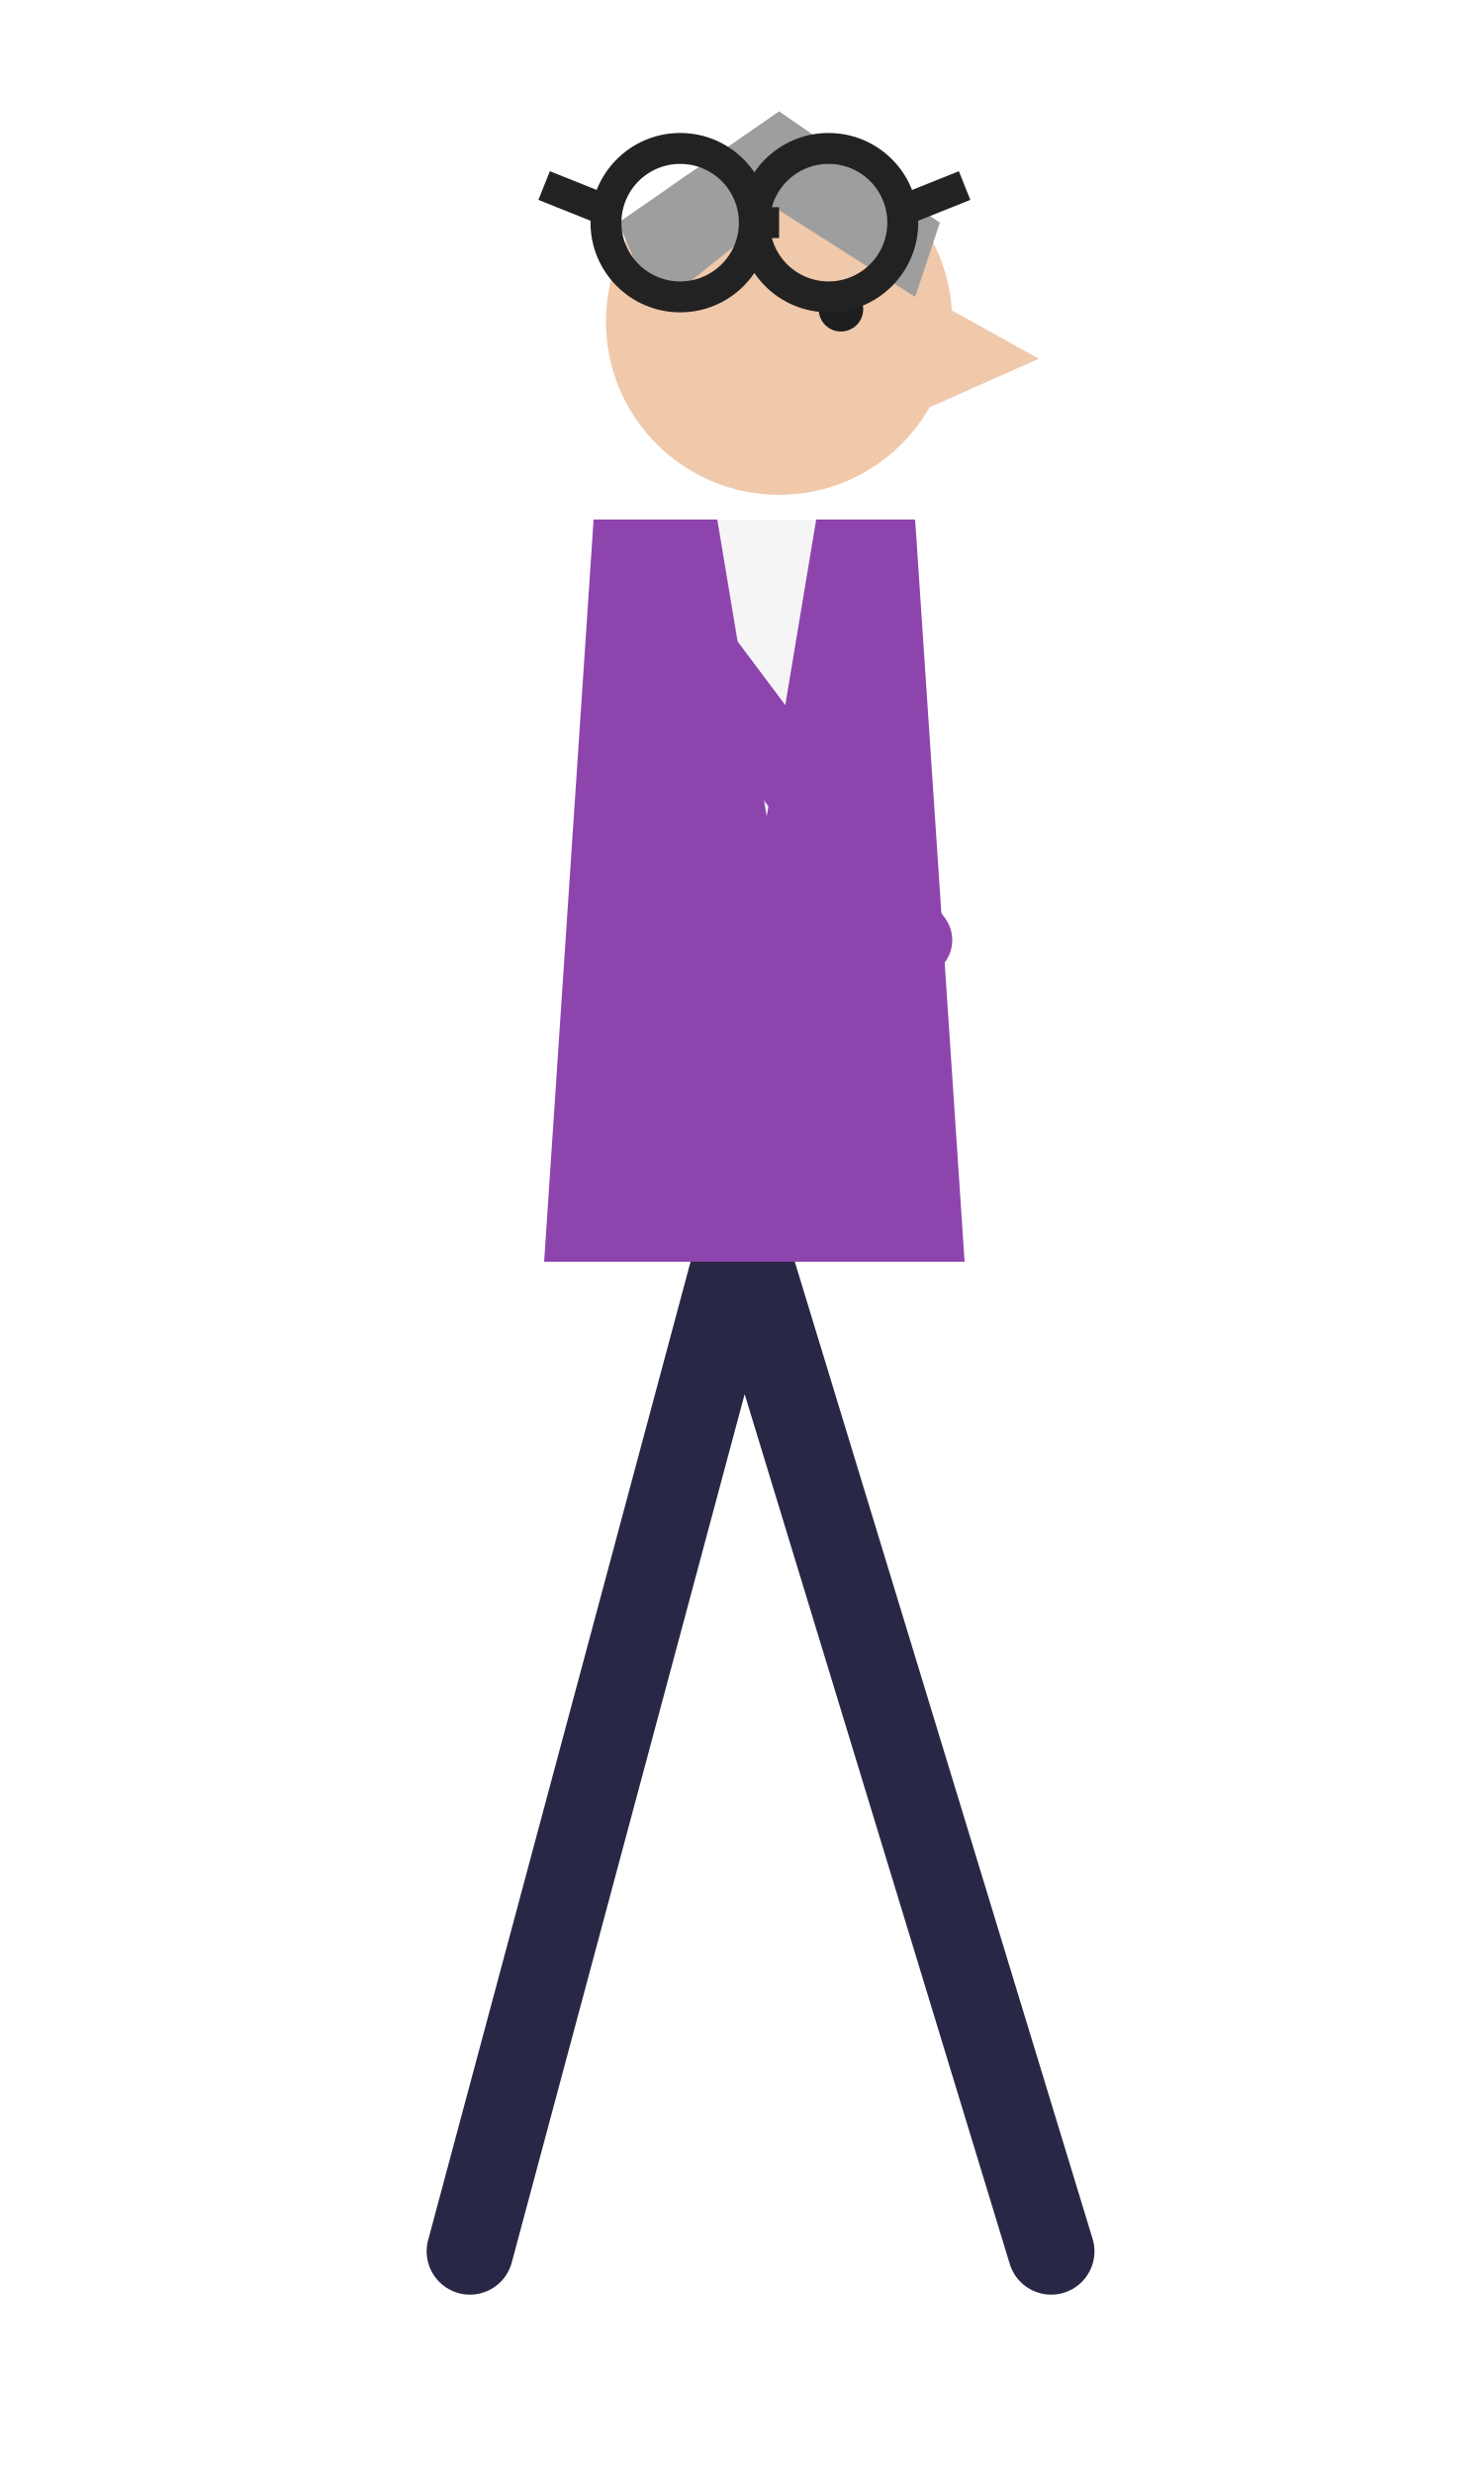
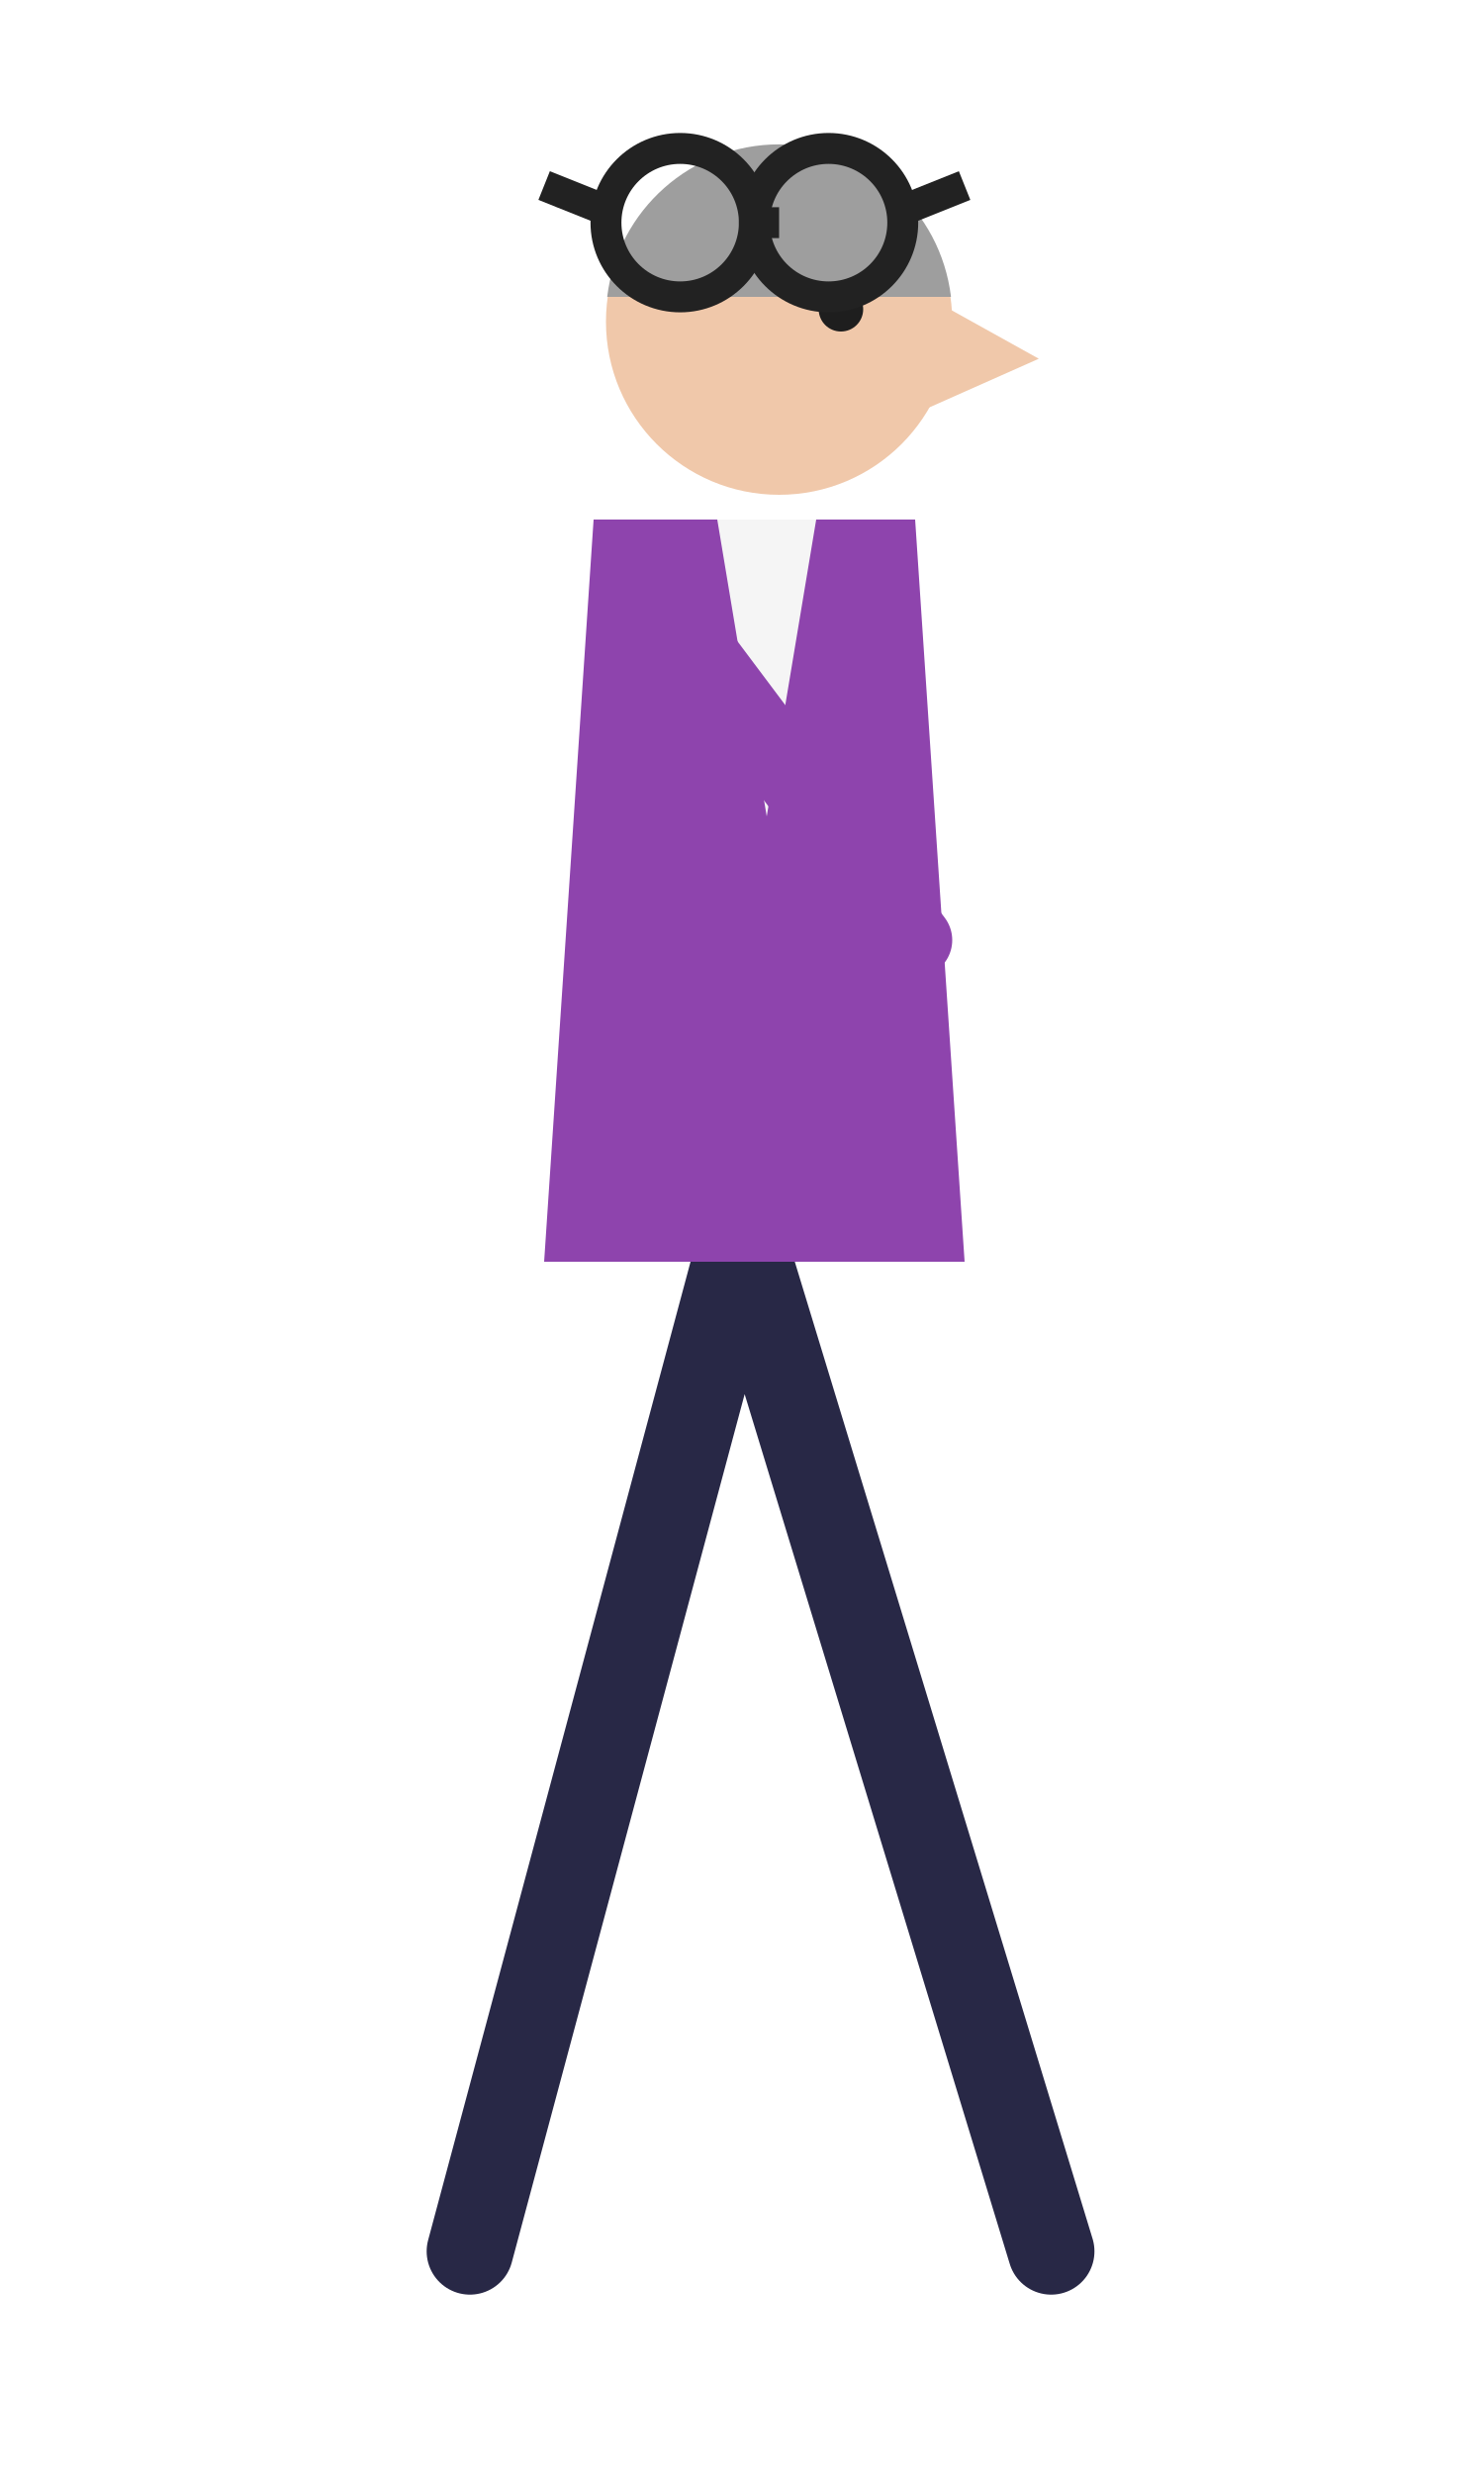
<svg xmlns="http://www.w3.org/2000/svg" viewBox="0 0 120 200" width="120" height="200">
  <g stroke="#282846" stroke-width="7" stroke-linecap="round" fill="none">
    <path d="M60 100 L85 182 M60 100 L38 182" />
  </g>
  <path d="M48 42 L74 42 L78 102 L44 102 Z" fill="#8e44ad" />
  <path d="M58 42 L66 42 L62 66 Z" fill="#f5f5f5" />
  <g stroke="#8e44ad" stroke-width="6" stroke-linecap="round" fill="none">
    <path d="M56 52 L74 76" />
  </g>
  <circle cx="63" cy="26" r="14" fill="#f0c8aa" />
  <path d="M75 24 L84 29 L75 33 Z" fill="#f0c8aa" />
-   <path d="M50 18 L63 9 L76 18 L74 24 L63 17 L53 25 Z" fill="#9e9e9e" />
+   <path d="M49.1 24 A14 14 0 0 1 76.9 24 Z" fill="#9e9e9e" />
  <circle cx="68" cy="25" r="1.8" fill="#1e1e1e" />
  <g stroke="#222" stroke-width="2.5" fill="none">
    <circle cx="55" cy="18" r="6" />
    <circle cx="67" cy="18" r="6" />
    <path d="M61 18 L63 18 M49 17 L44 15 M73 17 L78 15" />
  </g>
</svg>
